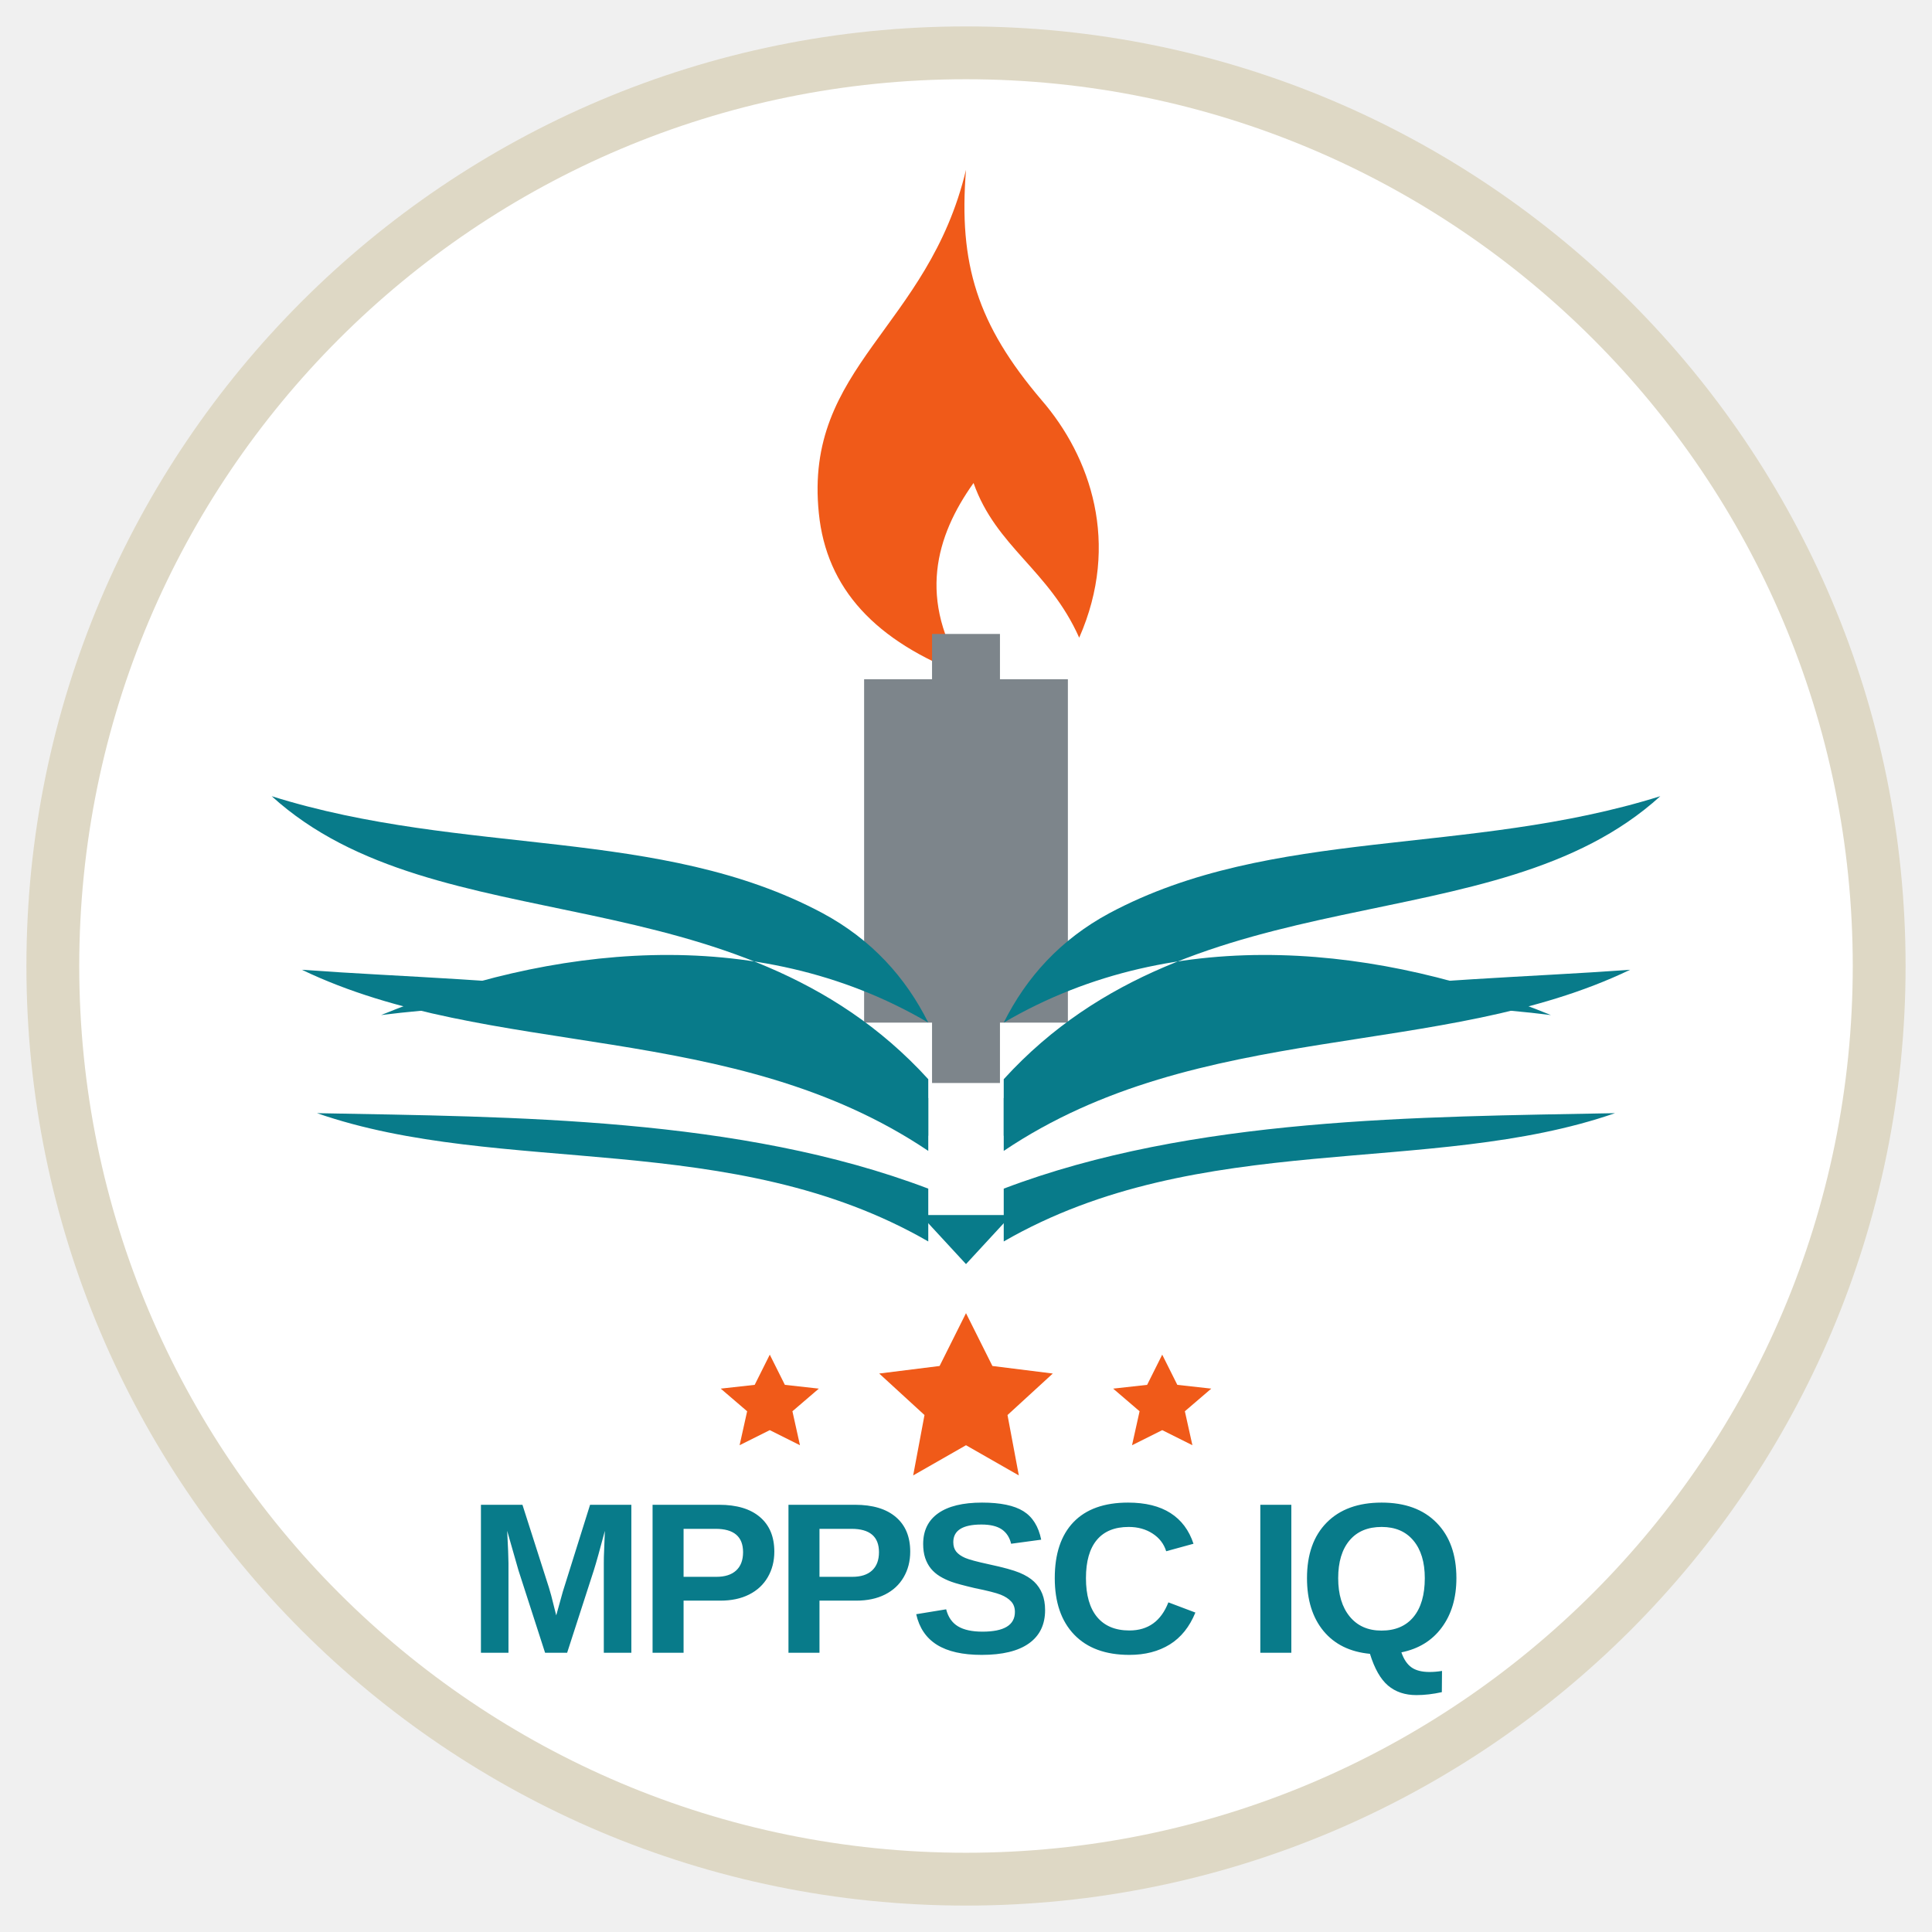
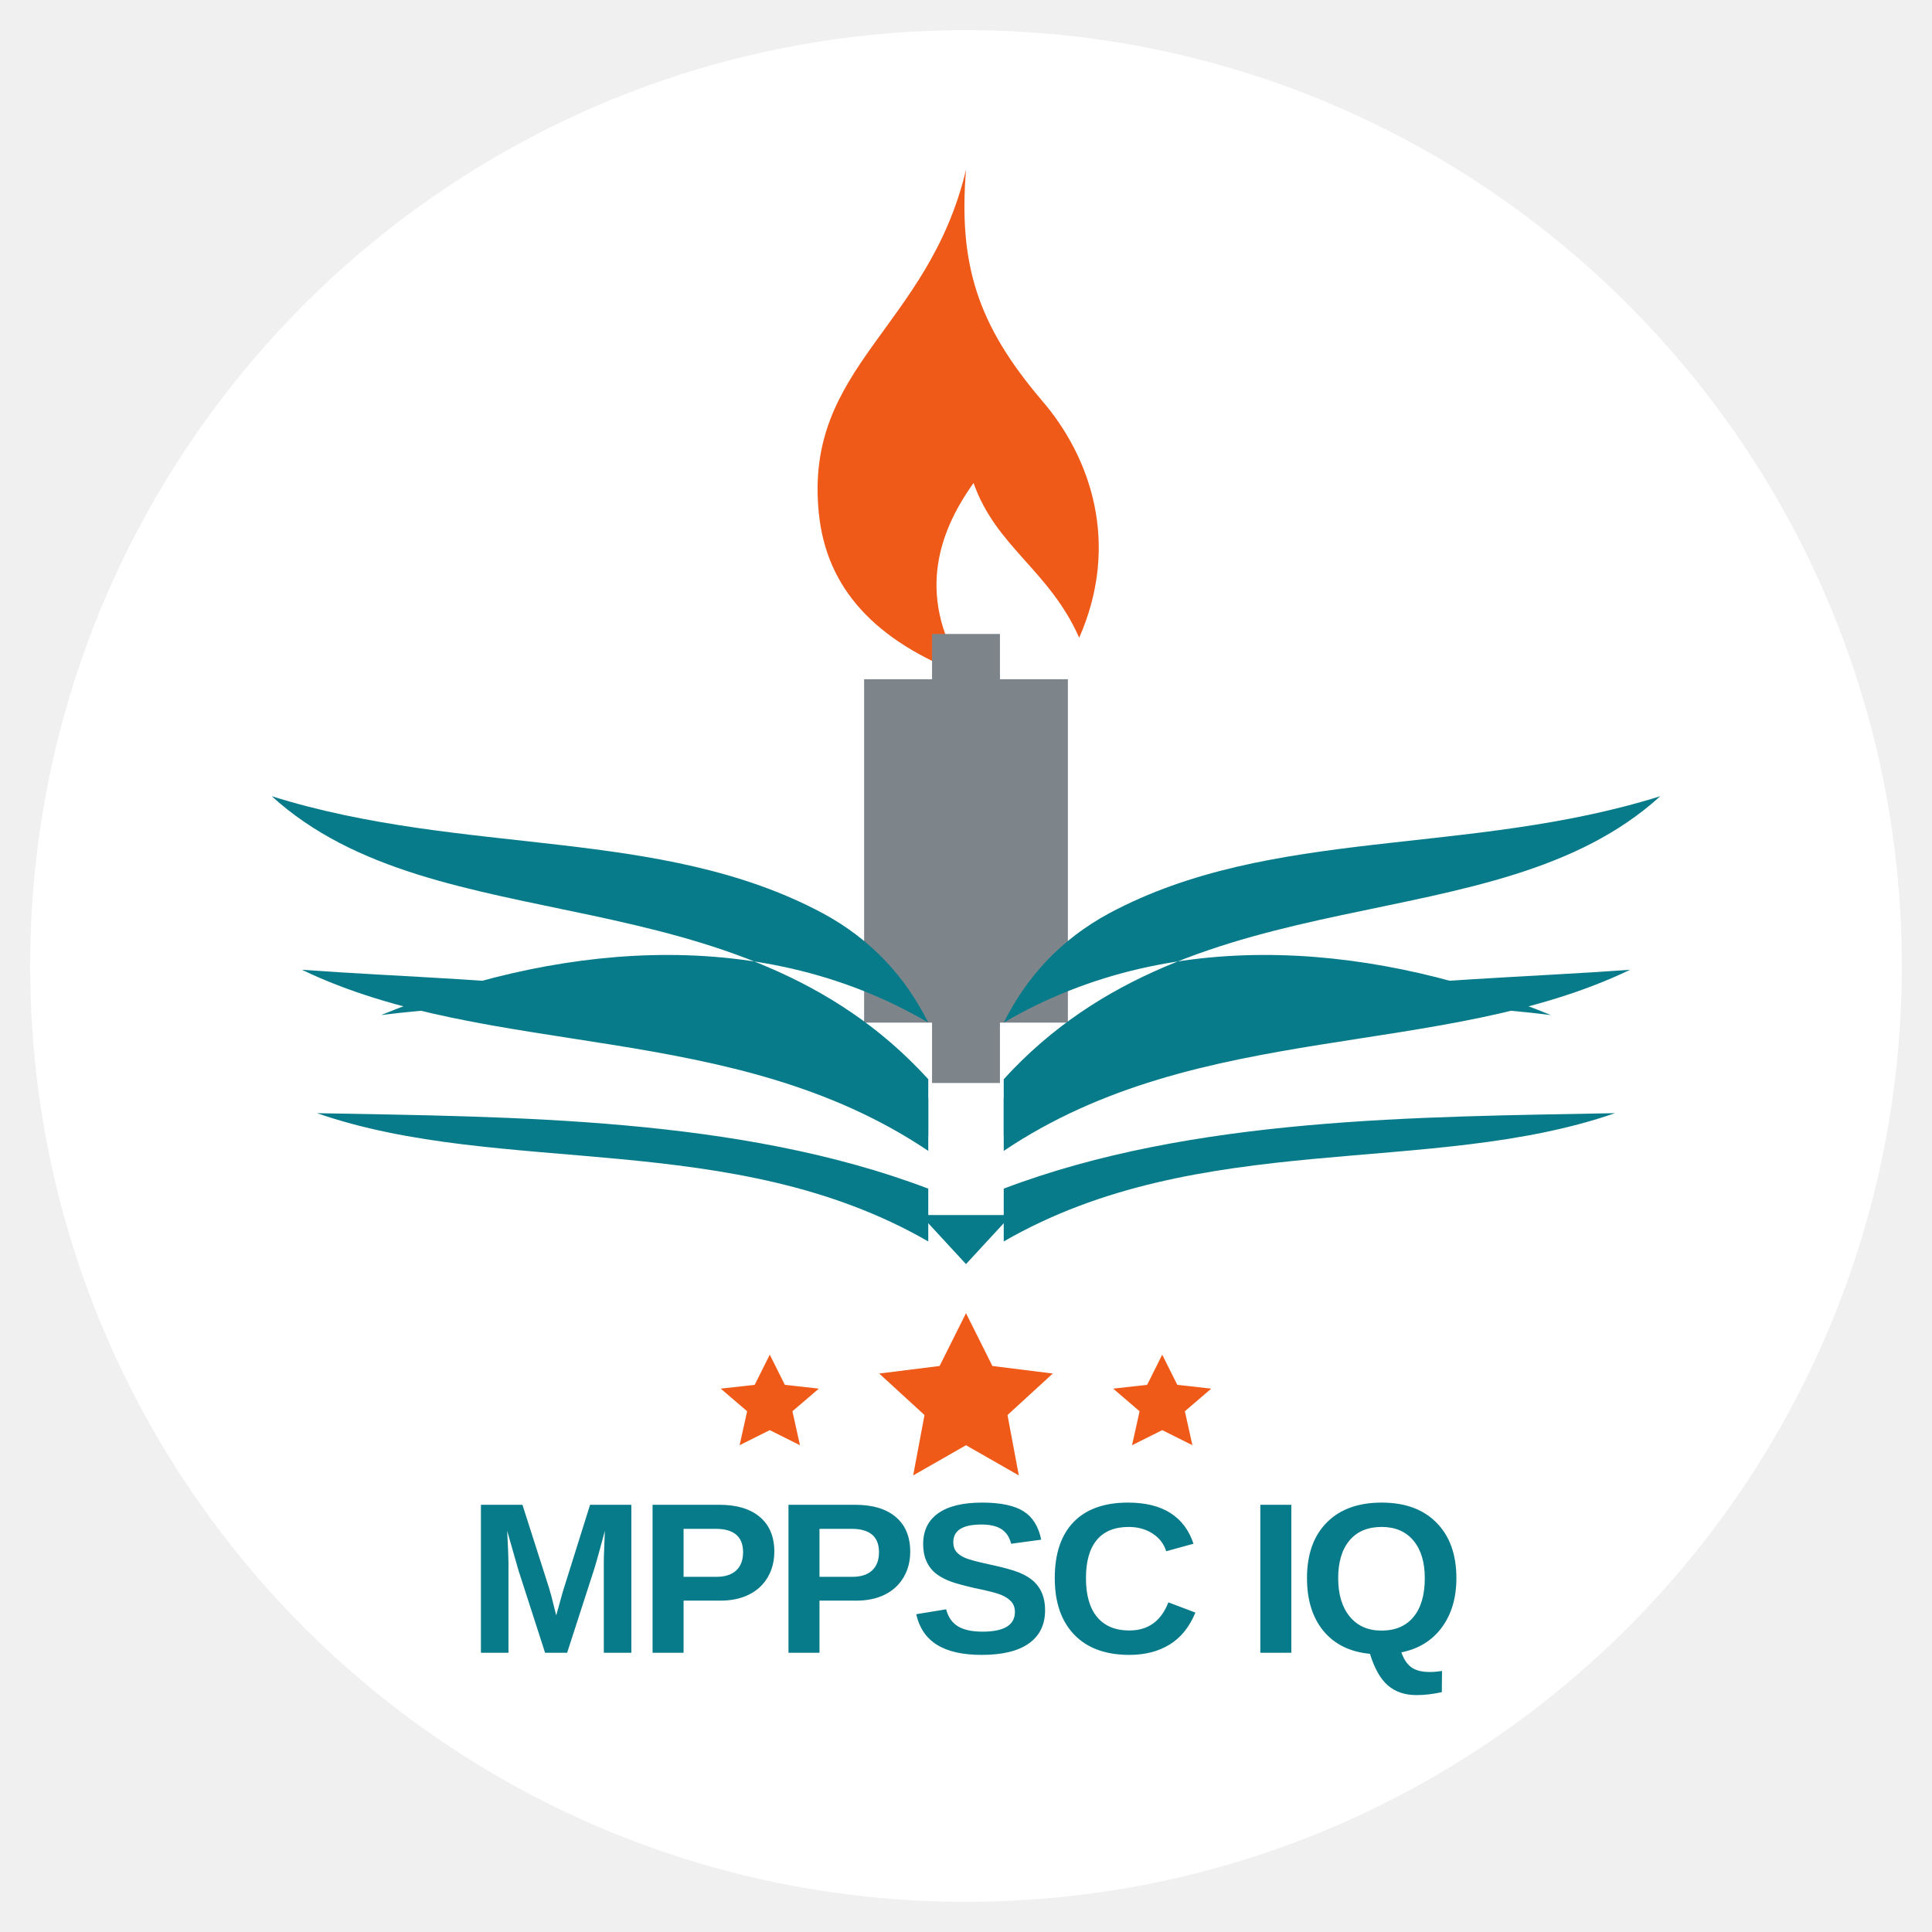
<svg xmlns="http://www.w3.org/2000/svg" viewBox="0 0 512 512">
  <defs>
    <clipPath id="c">
-       <circle cx="256" cy="256" r="238" />
+       <circle cx="256" cy="256" r="248" />
    </clipPath>
  </defs>
-   <circle cx="256" cy="256" r="249" fill="#ded8c5" />
-   <circle cx="256" cy="256" r="235" fill="#fff" />
+   <circle cx="256" cy="256" r="248" fill="#fff" />
  <g clip-path="url(#c)">
    <path d="M256 45c-10 42-43 52-39 91 2 20 15 34 39 43-13-20-8-37 2-51 6 17 20 23 28 41 11-25 3-48-10-63-17-20-22-36-20-61z" fill="#f05a19" />
    <path d="M229 180h18v91h-18zM265 180h18v91h-18zM247 168h18v119h-18z" fill="#7d858b" />
    <path d="M246 286C195 230 116 251 72 211c51 16 103 8 146 31 13 7 22 17 28 29-46-27-101-20-145-2 56-7 106 2 145 32zm20 0c51-56 130-35 174-75-51 16-103 8-146 31-13 7-22 17-28 29 46-27 101-20 145-2-56-7-106 2-145 32z" fill="#087b8a" />
    <path d="M246 305c-52-35-116-24-166-48 55 4 112 2 166 34zm20 0c52-35 116-24 166-48-55 4-112 2-166 34z" fill="#087b8a" />
    <path d="M246 329c-52-30-113-17-162-34 52 1 112 1 162 20zm20 0c52-30 113-17 162-34-52 1-112 1-162 20z" fill="#087b8a" />
    <path d="M256 335l-12-13h24z" fill="#087b8a" />
    <g fill="#f05a19">
      <path d="M256 348l7 14 16 2-12 11 3 16-14-8-14 8 3-16-12-11 16-2z" />
      <path d="M204 359l4 8 9 1-7 6 2 9-8-4-8 4 2-9-7-6 9-1z" />
      <path d="M308 359l4 8 9 1-7 6 2 9-8-4-8 4 2-9-7-6 9-1z" />
    </g>
    <text x="256" y="438" text-anchor="middle" font-family="Arial,sans-serif" font-weight="900" font-size="57" letter-spacing="-2" fill="#087b8a">MPPSC IQ</text>
  </g>
</svg>
